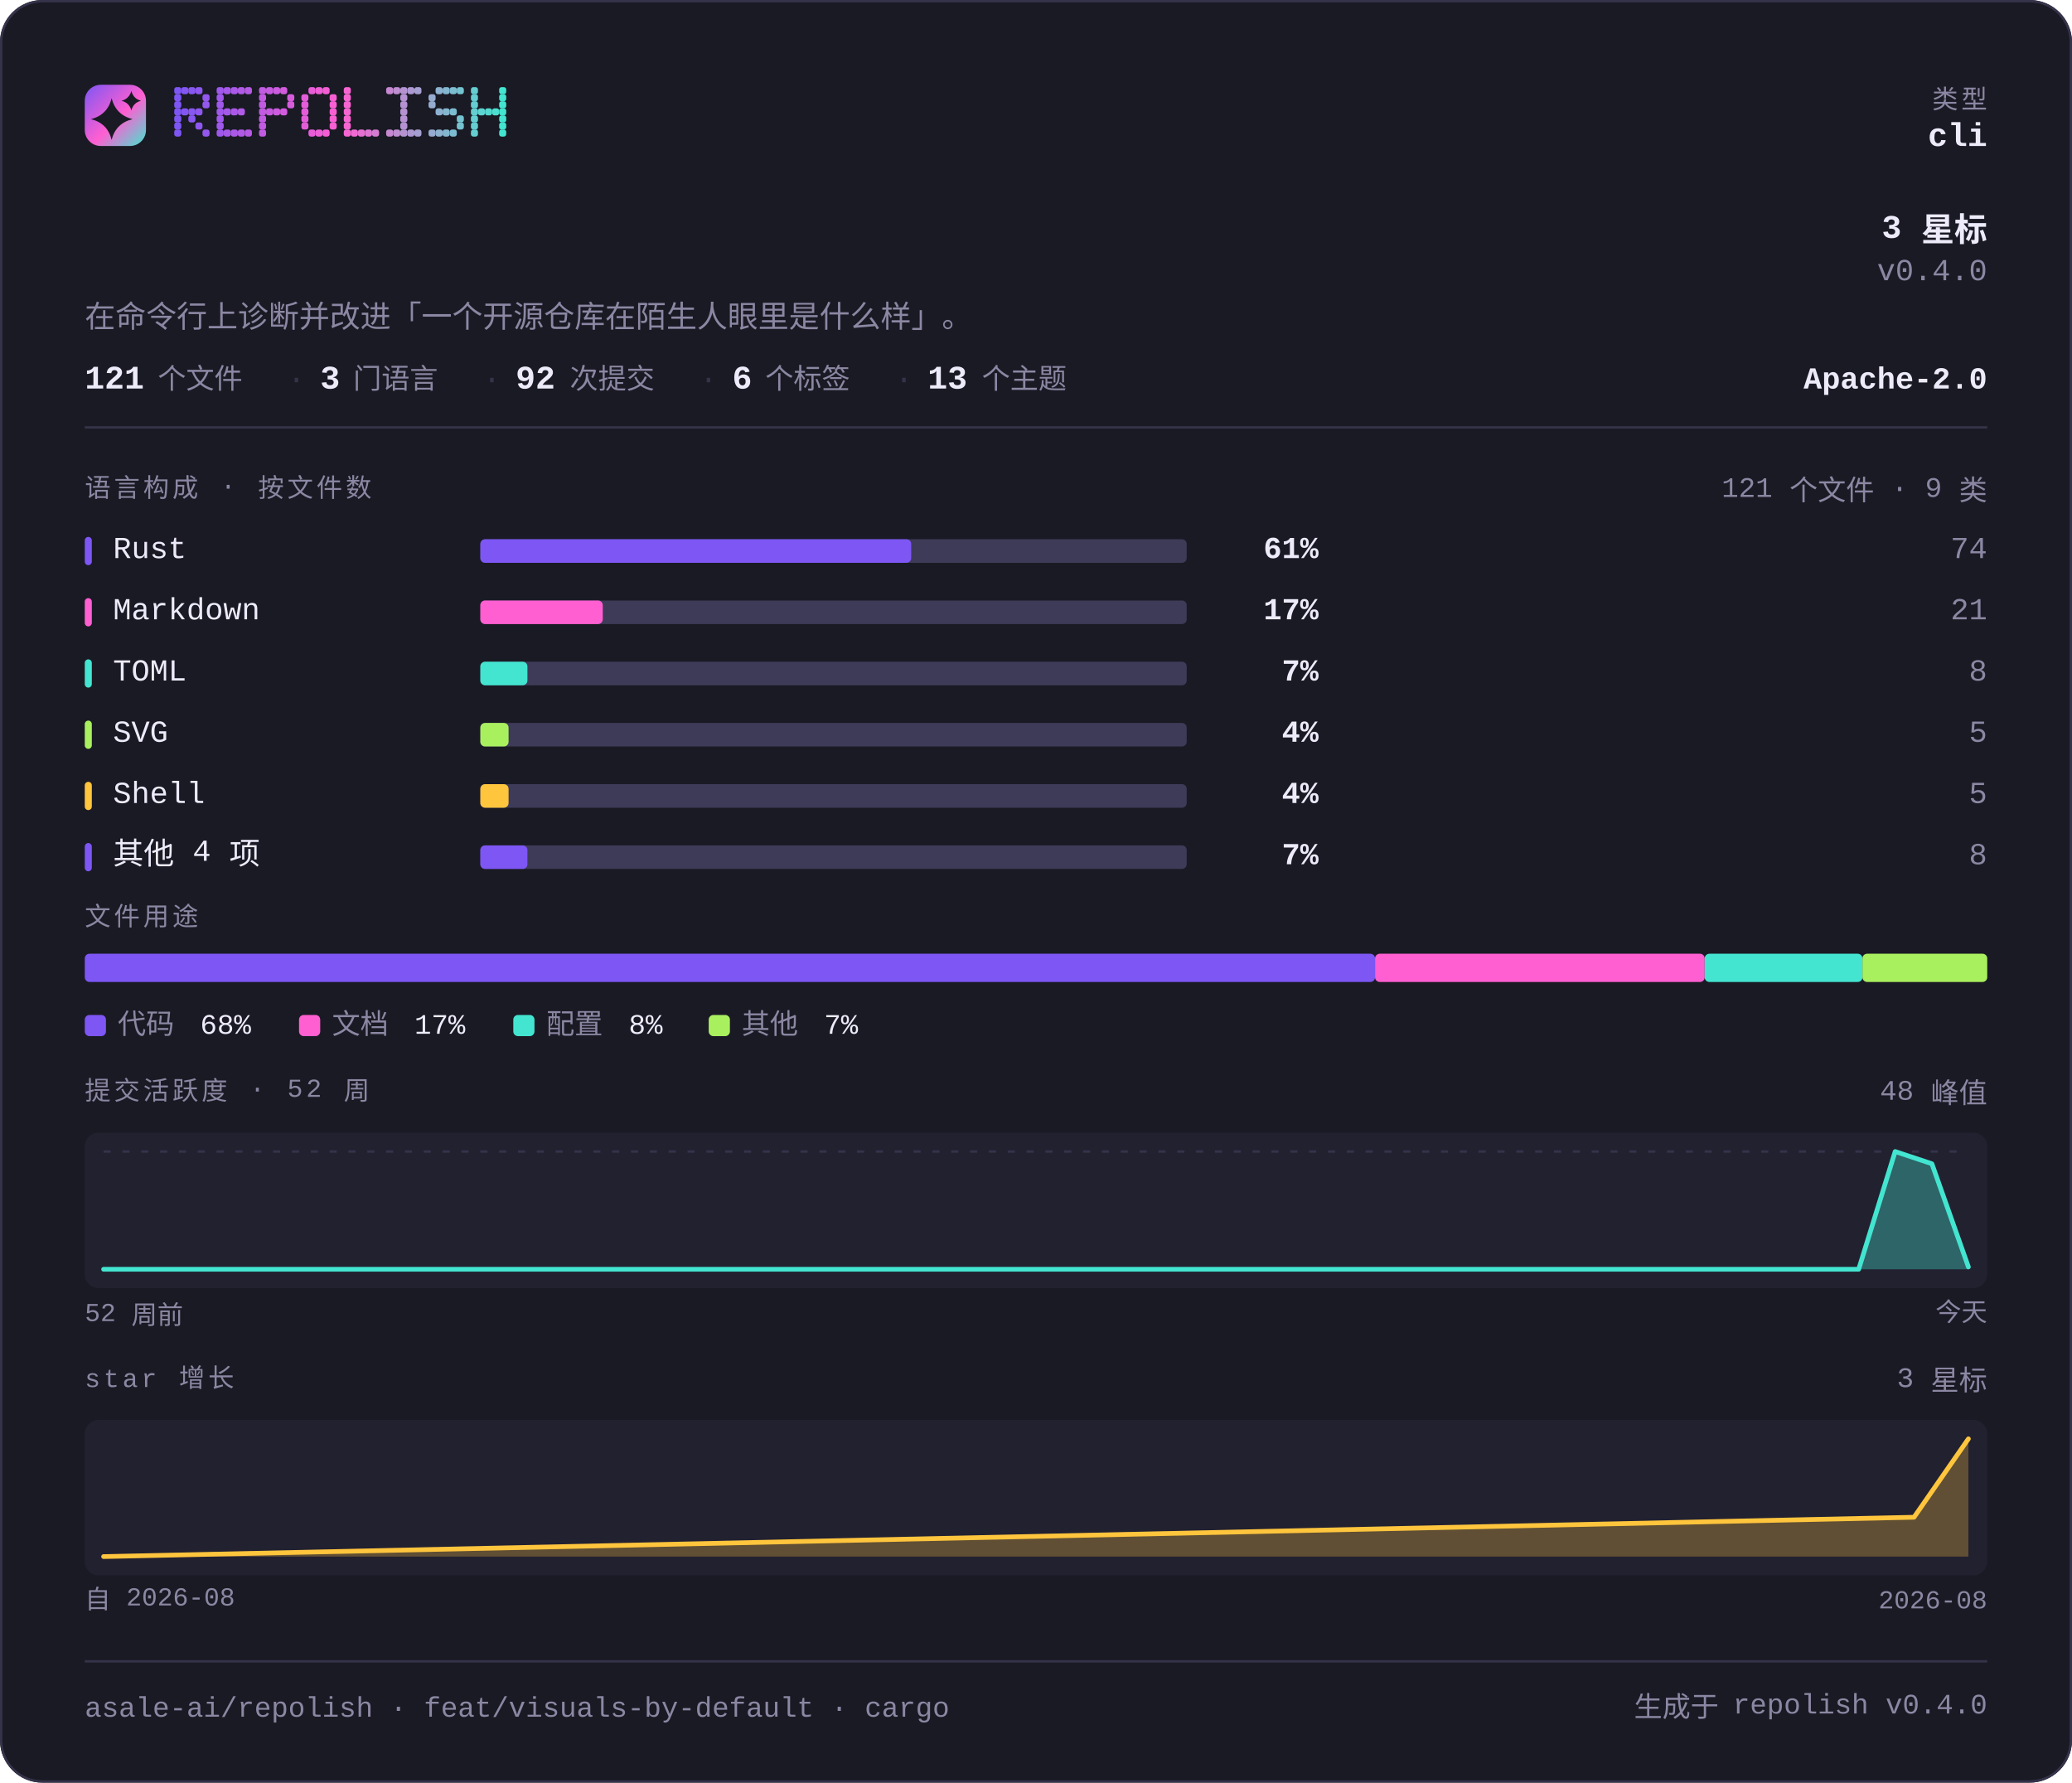
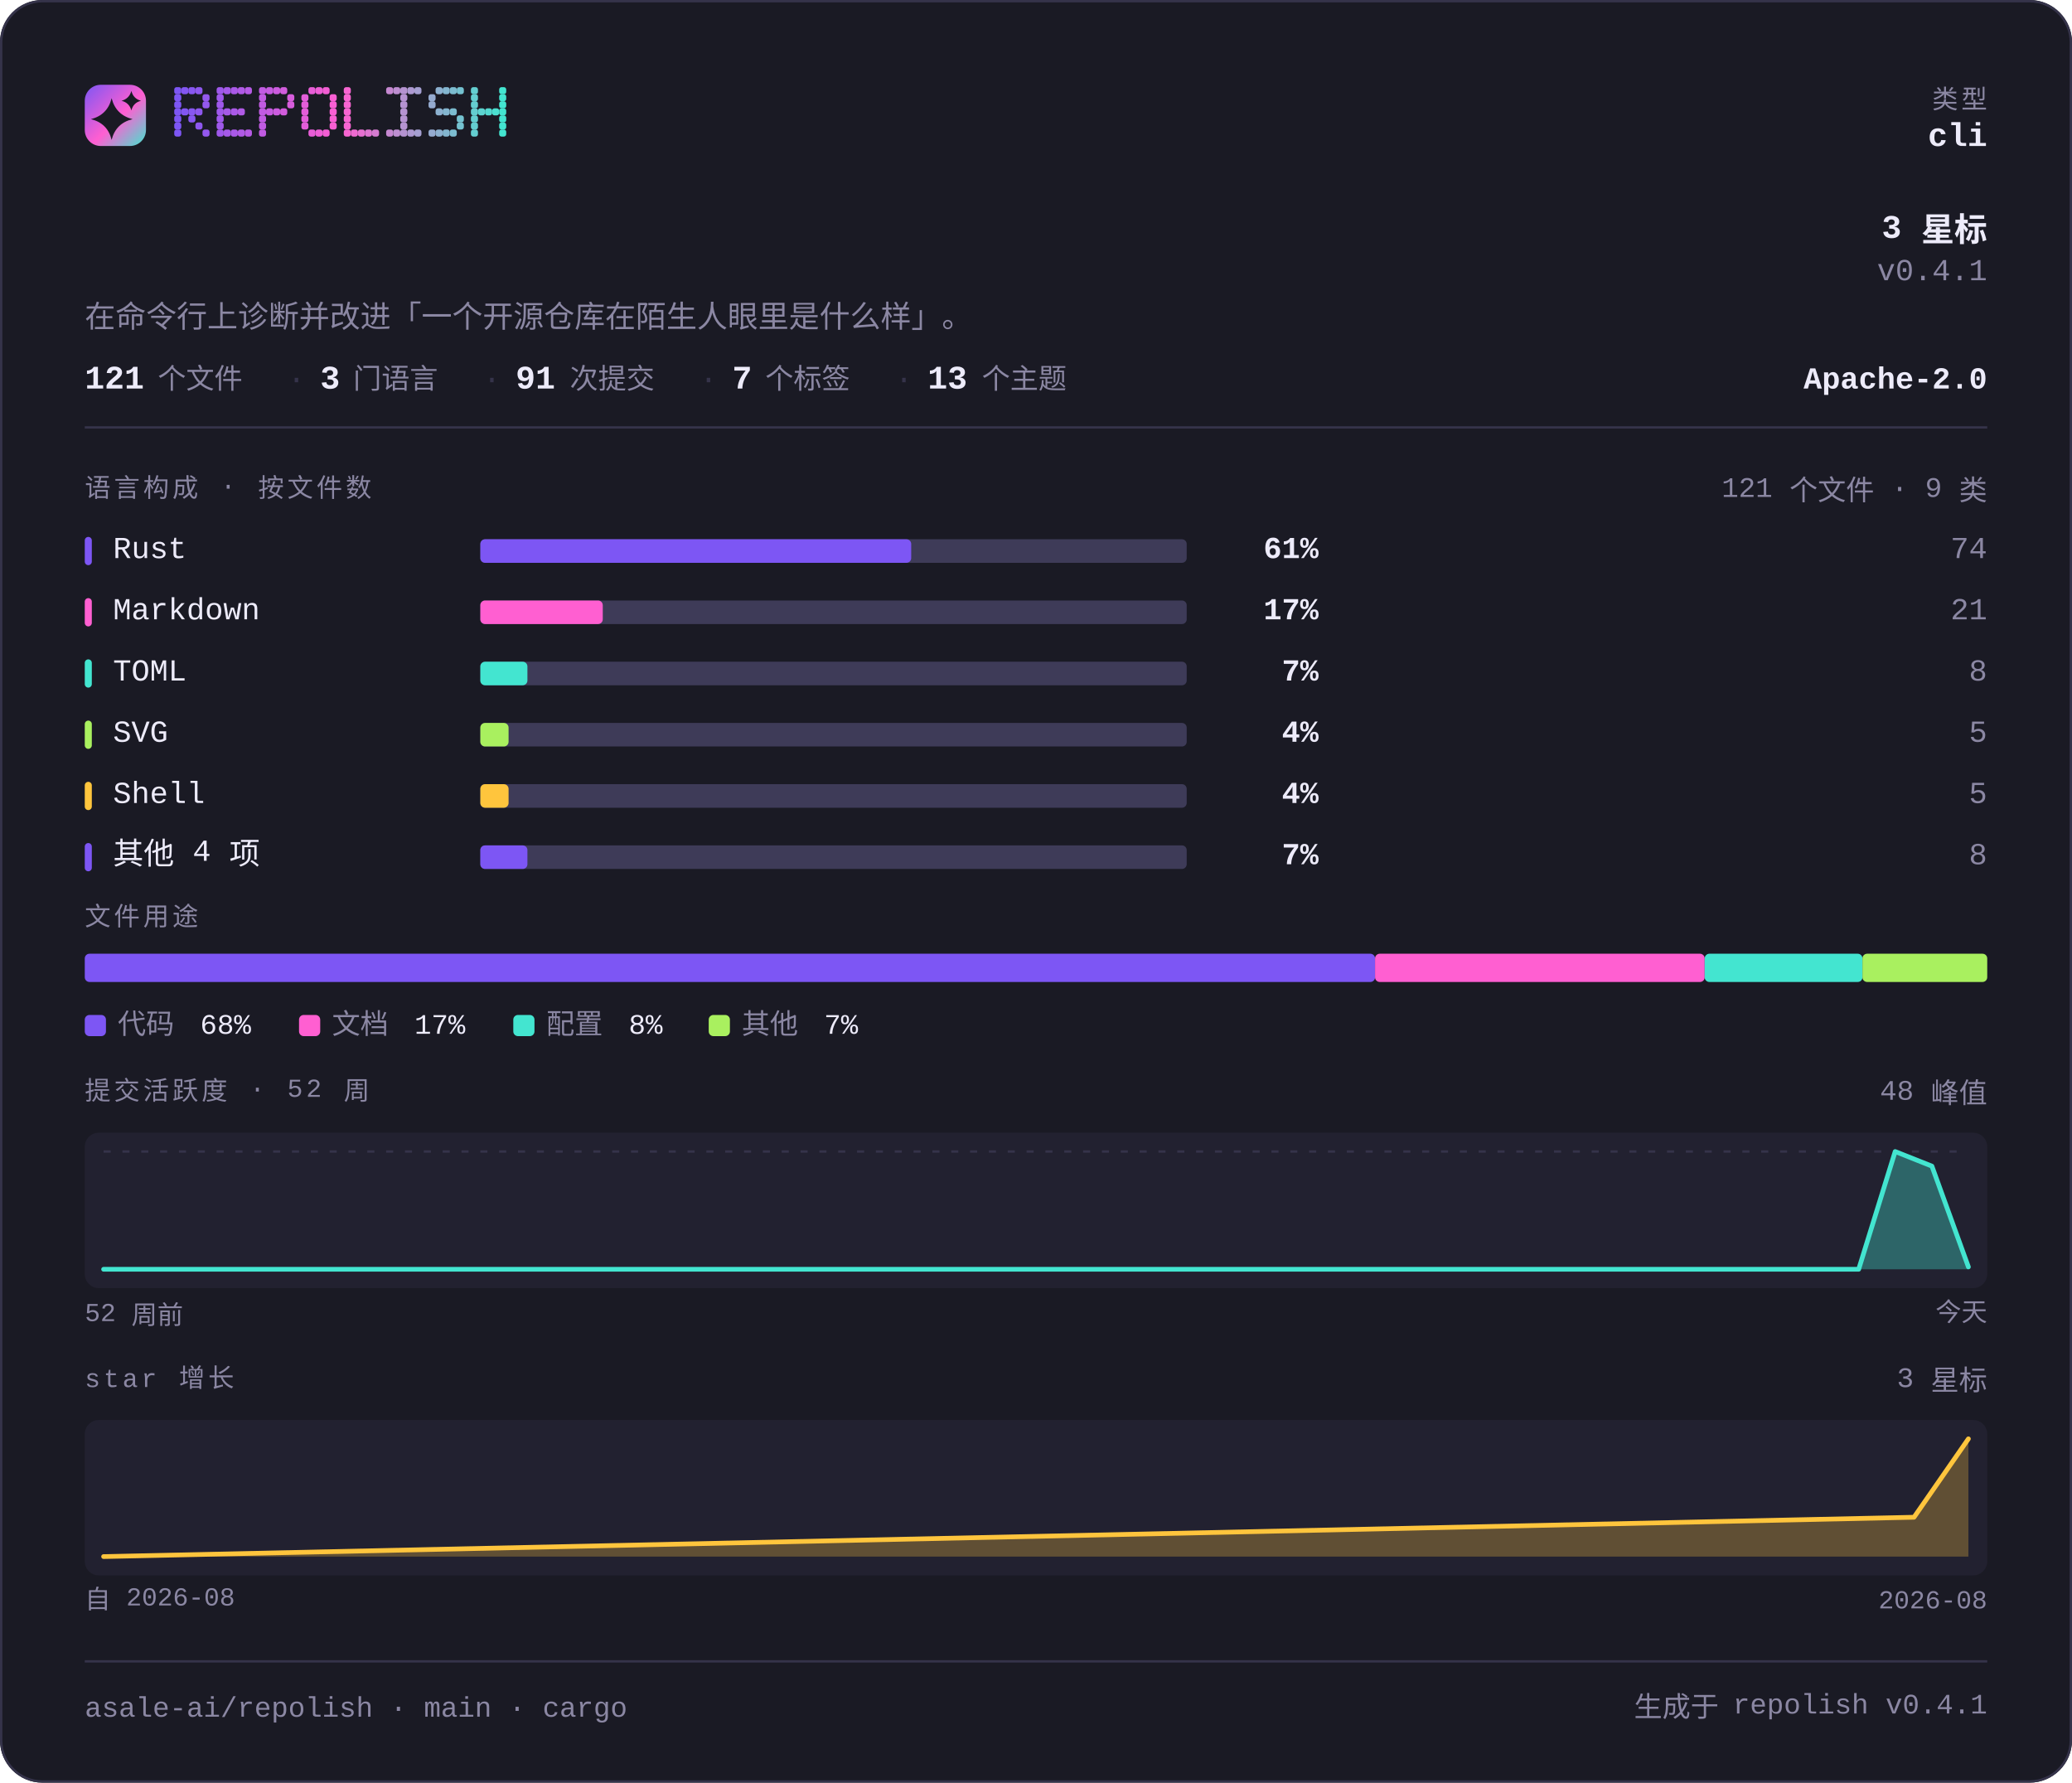
<svg xmlns="http://www.w3.org/2000/svg" width="880" height="757" viewBox="0 0 880 757" lang="zh-CN" role="img" aria-label="asale-ai/repolish — repository overview">
  <defs>
    <linearGradient id="brand" x1="0" y1="0" x2="1" y2="1">
      <stop offset="0" stop-color="#7d56f4" />
      <stop offset="0.55" stop-color="#ff5fd1" />
      <stop offset="1" stop-color="#43e5d0" />
    </linearGradient>
  </defs>
  <style>
    .t { font-family: ui-monospace, SFMono-Regular, "SF Mono", Menlo, Consolas, "Liberation Mono", "Noto Sans Mono CJK SC", "Noto Sans Mono CJK JP", "Microsoft YaHei", "Hiragino Sans", "Yu Gothic", monospace; }
  </style>
  <rect x="0" y="0" width="880" height="757" rx="18.0" fill="#1a1a24" />
  <rect x="0.5" y="0.5" width="879" height="756" rx="17.5" fill="none" stroke="#35334a" />
  <rect x="36" y="36" width="26" height="26" rx="6.8" fill="url(#brand)" />
  <path d="M47.4 41.7Q49.2 48.8 56.3 50.6Q49.2 52.3 47.4 59.4Q45.7 52.3 38.6 50.6Q45.7 48.8 47.4 41.7Z" fill="#1a1a24" />
  <path d="M55.8 38.6Q56.6 41.9 59.9 42.8Q56.6 43.6 55.8 46.9Q54.9 43.6 51.6 42.8Q54.9 41.9 55.8 38.6Z" fill="#1a1a24" />
  <g fill="#7d56f4">
    <rect x="74" y="37" width="3" height="3" rx="1" />
    <rect x="74" y="40" width="3" height="3" rx="1" />
    <rect x="74" y="43" width="3" height="3" rx="1" />
    <rect x="74" y="46" width="3" height="3" rx="1" />
    <rect x="74" y="49" width="3" height="3" rx="1" />
    <rect x="74" y="52" width="3" height="3" rx="1" />
    <rect x="74" y="55" width="3" height="3" rx="1" />
  </g>
  <g fill="#8356f2">
    <rect x="77" y="37" width="3" height="3" rx="1" />
    <rect x="77" y="46" width="3" height="3" rx="1" />
  </g>
  <g fill="#8857f1">
    <rect x="80" y="37" width="3" height="3" rx="1" />
    <rect x="80" y="46" width="3" height="3" rx="1" />
    <rect x="80" y="49" width="3" height="3" rx="1" />
  </g>
  <g fill="#8e57ef">
    <rect x="83" y="37" width="3" height="3" rx="1" />
    <rect x="83" y="46" width="3" height="3" rx="1" />
    <rect x="83" y="52" width="3" height="3" rx="1" />
  </g>
  <g fill="#9458ee">
    <rect x="86" y="40" width="3" height="3" rx="1" />
    <rect x="86" y="43" width="3" height="3" rx="1" />
    <rect x="86" y="55" width="3" height="3" rx="1" />
  </g>
  <g fill="#9f58eb">
    <rect x="92" y="37" width="3" height="3" rx="1" />
    <rect x="92" y="40" width="3" height="3" rx="1" />
    <rect x="92" y="43" width="3" height="3" rx="1" />
    <rect x="92" y="46" width="3" height="3" rx="1" />
    <rect x="92" y="49" width="3" height="3" rx="1" />
    <rect x="92" y="52" width="3" height="3" rx="1" />
    <rect x="92" y="55" width="3" height="3" rx="1" />
  </g>
  <g fill="#a559e9">
    <rect x="95" y="37" width="3" height="3" rx="1" />
    <rect x="95" y="46" width="3" height="3" rx="1" />
    <rect x="95" y="55" width="3" height="3" rx="1" />
  </g>
  <g fill="#aa59e8">
    <rect x="98" y="37" width="3" height="3" rx="1" />
    <rect x="98" y="46" width="3" height="3" rx="1" />
    <rect x="98" y="55" width="3" height="3" rx="1" />
  </g>
  <g fill="#b05ae6">
    <rect x="101" y="37" width="3" height="3" rx="1" />
    <rect x="101" y="46" width="3" height="3" rx="1" />
    <rect x="101" y="55" width="3" height="3" rx="1" />
  </g>
  <g fill="#b65ae5">
    <rect x="104" y="37" width="3" height="3" rx="1" />
    <rect x="104" y="55" width="3" height="3" rx="1" />
  </g>
  <g fill="#c15be2">
    <rect x="110" y="37" width="3" height="3" rx="1" />
    <rect x="110" y="40" width="3" height="3" rx="1" />
    <rect x="110" y="43" width="3" height="3" rx="1" />
    <rect x="110" y="46" width="3" height="3" rx="1" />
    <rect x="110" y="49" width="3" height="3" rx="1" />
    <rect x="110" y="52" width="3" height="3" rx="1" />
    <rect x="110" y="55" width="3" height="3" rx="1" />
  </g>
  <g fill="#c65be0">
    <rect x="113" y="37" width="3" height="3" rx="1" />
    <rect x="113" y="46" width="3" height="3" rx="1" />
  </g>
  <g fill="#cc5bdf">
    <rect x="116" y="37" width="3" height="3" rx="1" />
    <rect x="116" y="46" width="3" height="3" rx="1" />
  </g>
  <g fill="#d25cdd">
    <rect x="119" y="37" width="3" height="3" rx="1" />
    <rect x="119" y="46" width="3" height="3" rx="1" />
  </g>
  <g fill="#d75cdc">
    <rect x="122" y="40" width="3" height="3" rx="1" />
    <rect x="122" y="43" width="3" height="3" rx="1" />
  </g>
  <g fill="#e35dd9">
    <rect x="128" y="40" width="3" height="3" rx="1" />
    <rect x="128" y="43" width="3" height="3" rx="1" />
    <rect x="128" y="46" width="3" height="3" rx="1" />
    <rect x="128" y="49" width="3" height="3" rx="1" />
    <rect x="128" y="52" width="3" height="3" rx="1" />
  </g>
  <g fill="#e85dd7">
    <rect x="131" y="37" width="3" height="3" rx="1" />
    <rect x="131" y="55" width="3" height="3" rx="1" />
  </g>
  <g fill="#ee5ed6">
    <rect x="134" y="37" width="3" height="3" rx="1" />
    <rect x="134" y="55" width="3" height="3" rx="1" />
  </g>
  <g fill="#f45ed4">
    <rect x="137" y="37" width="3" height="3" rx="1" />
    <rect x="137" y="55" width="3" height="3" rx="1" />
  </g>
  <g fill="#f95fd3">
    <rect x="140" y="40" width="3" height="3" rx="1" />
    <rect x="140" y="43" width="3" height="3" rx="1" />
    <rect x="140" y="46" width="3" height="3" rx="1" />
    <rect x="140" y="49" width="3" height="3" rx="1" />
    <rect x="140" y="52" width="3" height="3" rx="1" />
  </g>
  <g fill="#f765d1">
    <rect x="146" y="37" width="3" height="3" rx="1" />
    <rect x="146" y="40" width="3" height="3" rx="1" />
    <rect x="146" y="43" width="3" height="3" rx="1" />
    <rect x="146" y="46" width="3" height="3" rx="1" />
    <rect x="146" y="49" width="3" height="3" rx="1" />
    <rect x="146" y="52" width="3" height="3" rx="1" />
    <rect x="146" y="55" width="3" height="3" rx="1" />
  </g>
  <g fill="#ef6bd1">
    <rect x="149" y="55" width="3" height="3" rx="1" />
  </g>
  <g fill="#e670d1">
    <rect x="152" y="55" width="3" height="3" rx="1" />
  </g>
  <g fill="#de76d1">
    <rect x="155" y="55" width="3" height="3" rx="1" />
  </g>
  <g fill="#d67cd1">
    <rect x="158" y="55" width="3" height="3" rx="1" />
  </g>
  <g fill="#c688d1">
    <rect x="164" y="37" width="3" height="3" rx="1" />
    <rect x="164" y="55" width="3" height="3" rx="1" />
  </g>
  <g fill="#be8ed1">
    <rect x="167" y="37" width="3" height="3" rx="1" />
    <rect x="167" y="55" width="3" height="3" rx="1" />
  </g>
  <g fill="#b593d1">
    <rect x="170" y="37" width="3" height="3" rx="1" />
    <rect x="170" y="40" width="3" height="3" rx="1" />
    <rect x="170" y="43" width="3" height="3" rx="1" />
    <rect x="170" y="46" width="3" height="3" rx="1" />
    <rect x="170" y="49" width="3" height="3" rx="1" />
    <rect x="170" y="52" width="3" height="3" rx="1" />
    <rect x="170" y="55" width="3" height="3" rx="1" />
  </g>
  <g fill="#ad99d1">
    <rect x="173" y="37" width="3" height="3" rx="1" />
    <rect x="173" y="55" width="3" height="3" rx="1" />
  </g>
  <g fill="#a59fd1">
    <rect x="176" y="37" width="3" height="3" rx="1" />
    <rect x="176" y="55" width="3" height="3" rx="1" />
  </g>
  <g fill="#95abd0">
    <rect x="182" y="40" width="3" height="3" rx="1" />
    <rect x="182" y="43" width="3" height="3" rx="1" />
    <rect x="182" y="55" width="3" height="3" rx="1" />
  </g>
  <g fill="#8db1d0">
    <rect x="185" y="37" width="3" height="3" rx="1" />
    <rect x="185" y="46" width="3" height="3" rx="1" />
    <rect x="185" y="55" width="3" height="3" rx="1" />
  </g>
  <g fill="#84b6d0">
    <rect x="188" y="37" width="3" height="3" rx="1" />
    <rect x="188" y="46" width="3" height="3" rx="1" />
    <rect x="188" y="55" width="3" height="3" rx="1" />
  </g>
  <g fill="#7cbcd0">
    <rect x="191" y="37" width="3" height="3" rx="1" />
    <rect x="191" y="46" width="3" height="3" rx="1" />
    <rect x="191" y="55" width="3" height="3" rx="1" />
  </g>
  <g fill="#74c2d0">
    <rect x="194" y="37" width="3" height="3" rx="1" />
    <rect x="194" y="49" width="3" height="3" rx="1" />
    <rect x="194" y="52" width="3" height="3" rx="1" />
  </g>
  <g fill="#64ced0">
    <rect x="200" y="37" width="3" height="3" rx="1" />
    <rect x="200" y="40" width="3" height="3" rx="1" />
    <rect x="200" y="43" width="3" height="3" rx="1" />
    <rect x="200" y="46" width="3" height="3" rx="1" />
    <rect x="200" y="49" width="3" height="3" rx="1" />
    <rect x="200" y="52" width="3" height="3" rx="1" />
    <rect x="200" y="55" width="3" height="3" rx="1" />
  </g>
  <g fill="#5cd4d0">
    <rect x="203" y="46" width="3" height="3" rx="1" />
  </g>
  <g fill="#53d9d0">
    <rect x="206" y="46" width="3" height="3" rx="1" />
  </g>
  <g fill="#4bdfd0">
    <rect x="209" y="46" width="3" height="3" rx="1" />
  </g>
  <g fill="#43e5d0">
    <rect x="212" y="37" width="3" height="3" rx="1" />
    <rect x="212" y="40" width="3" height="3" rx="1" />
    <rect x="212" y="43" width="3" height="3" rx="1" />
    <rect x="212" y="46" width="3" height="3" rx="1" />
    <rect x="212" y="49" width="3" height="3" rx="1" />
    <rect x="212" y="52" width="3" height="3" rx="1" />
    <rect x="212" y="55" width="3" height="3" rx="1" />
  </g>
  <text class="t" x="844" y="46" font-size="11" fill="#8b87a3" text-anchor="end" letter-spacing="1.4">类型</text>
  <text class="t" x="844" y="62" font-size="14" fill="#edebfa" text-anchor="end" font-weight="700">cli</text>
  <text class="t" x="844" y="101" font-size="14" fill="#edebfa" text-anchor="end" font-weight="700">3 星标</text>
-   <text class="t" x="844" y="119" font-size="13" fill="#8b87a3" text-anchor="end">v0.4.0</text>
+   <text class="t" x="844" y="119" font-size="13" fill="#8b87a3" text-anchor="end">v0.4.1</text>
  <text class="t" x="36" y="139" font-size="13" fill="#8b87a3" text-anchor="start">在命令行上诊断并改进「一个开源仓库在陌生人眼里是什么样」。</text>
  <text class="t" x="36" y="165" font-size="14" fill="#edebfa" text-anchor="start" font-weight="700">121</text>
  <text class="t" x="67" y="165" font-size="12" fill="#8b87a3" text-anchor="start">个文件</text>
  <text class="t" x="122" y="165" font-size="13" fill="#35334a" text-anchor="start">·</text>
  <text class="t" x="136" y="165" font-size="14" fill="#edebfa" text-anchor="start" font-weight="700">3</text>
  <text class="t" x="150" y="165" font-size="12" fill="#8b87a3" text-anchor="start">门语言</text>
  <text class="t" x="205" y="165" font-size="13" fill="#35334a" text-anchor="start">·</text>
-   <text class="t" x="219" y="165" font-size="14" fill="#edebfa" text-anchor="start" font-weight="700">92</text>
+   <text class="t" x="219" y="165" font-size="14" fill="#edebfa" text-anchor="start" font-weight="700">91</text>
  <text class="t" x="242" y="165" font-size="12" fill="#8b87a3" text-anchor="start">次提交</text>
  <text class="t" x="297" y="165" font-size="13" fill="#35334a" text-anchor="start">·</text>
-   <text class="t" x="311" y="165" font-size="14" fill="#edebfa" text-anchor="start" font-weight="700">6</text>
+   <text class="t" x="311" y="165" font-size="14" fill="#edebfa" text-anchor="start" font-weight="700">7</text>
  <text class="t" x="325" y="165" font-size="12" fill="#8b87a3" text-anchor="start">个标签</text>
  <text class="t" x="380" y="165" font-size="13" fill="#35334a" text-anchor="start">·</text>
  <text class="t" x="394" y="165" font-size="14" fill="#edebfa" text-anchor="start" font-weight="700">13</text>
  <text class="t" x="417" y="165" font-size="12" fill="#8b87a3" text-anchor="start">个主题</text>
  <text class="t" x="844" y="165" font-size="13" fill="#edebfa" text-anchor="end" font-weight="700">Apache-2.0</text>
  <rect x="36" y="181" width="808" height="1" fill="#35334a" />
  <text class="t" x="36" y="211" font-size="11" fill="#8b87a3" text-anchor="start" letter-spacing="1.4">语言构成 · 按文件数</text>
  <text class="t" x="844" y="211" font-size="12" fill="#8b87a3" text-anchor="end">121 个文件 · 9 类</text>
  <rect x="36" y="228" width="3" height="12" rx="1.5" fill="#7d56f4" />
  <text class="t" x="48" y="237" font-size="13" fill="#edebfa" text-anchor="start">Rust</text>
  <rect x="204" y="229" width="300" height="10" rx="2.0" fill="#3e3b58" />
  <rect x="204" y="229" width="183" height="10" rx="2.0" fill="#7d56f4" />
  <text class="t" x="560" y="237" font-size="13" fill="#edebfa" text-anchor="end" font-weight="700">61%</text>
  <text class="t" x="844" y="237" font-size="13" fill="#8b87a3" text-anchor="end">74</text>
  <rect x="36" y="254" width="3" height="12" rx="1.5" fill="#ff5fd1" />
  <text class="t" x="48" y="263" font-size="13" fill="#edebfa" text-anchor="start">Markdown</text>
  <rect x="204" y="255" width="300" height="10" rx="2.0" fill="#3e3b58" />
  <rect x="204" y="255" width="52" height="10" rx="2.0" fill="#ff5fd1" />
  <text class="t" x="560" y="263" font-size="13" fill="#edebfa" text-anchor="end" font-weight="700">17%</text>
  <text class="t" x="844" y="263" font-size="13" fill="#8b87a3" text-anchor="end">21</text>
  <rect x="36" y="280" width="3" height="12" rx="1.5" fill="#43e5d0" />
  <text class="t" x="48" y="289" font-size="13" fill="#edebfa" text-anchor="start">TOML</text>
  <rect x="204" y="281" width="300" height="10" rx="2.0" fill="#3e3b58" />
  <rect x="204" y="281" width="20" height="10" rx="2.0" fill="#43e5d0" />
  <text class="t" x="560" y="289" font-size="13" fill="#edebfa" text-anchor="end" font-weight="700">7%</text>
  <text class="t" x="844" y="289" font-size="13" fill="#8b87a3" text-anchor="end">8</text>
  <rect x="36" y="306" width="3" height="12" rx="1.5" fill="#a9f05f" />
  <text class="t" x="48" y="315" font-size="13" fill="#edebfa" text-anchor="start">SVG</text>
  <rect x="204" y="307" width="300" height="10" rx="2.0" fill="#3e3b58" />
  <rect x="204" y="307" width="12" height="10" rx="2.0" fill="#a9f05f" />
  <text class="t" x="560" y="315" font-size="13" fill="#edebfa" text-anchor="end" font-weight="700">4%</text>
  <text class="t" x="844" y="315" font-size="13" fill="#8b87a3" text-anchor="end">5</text>
  <rect x="36" y="332" width="3" height="12" rx="1.5" fill="#ffc53d" />
  <text class="t" x="48" y="341" font-size="13" fill="#edebfa" text-anchor="start">Shell</text>
  <rect x="204" y="333" width="300" height="10" rx="2.0" fill="#3e3b58" />
  <rect x="204" y="333" width="12" height="10" rx="2.0" fill="#ffc53d" />
  <text class="t" x="560" y="341" font-size="13" fill="#edebfa" text-anchor="end" font-weight="700">4%</text>
  <text class="t" x="844" y="341" font-size="13" fill="#8b87a3" text-anchor="end">5</text>
  <rect x="36" y="358" width="3" height="12" rx="1.5" fill="#7d56f4" />
  <text class="t" x="48" y="367" font-size="13" fill="#edebfa" text-anchor="start">其他 4 项</text>
  <rect x="204" y="359" width="300" height="10" rx="2.0" fill="#3e3b58" />
  <rect x="204" y="359" width="20" height="10" rx="2.0" fill="#7d56f4" />
  <text class="t" x="560" y="367" font-size="13" fill="#edebfa" text-anchor="end" font-weight="700">7%</text>
  <text class="t" x="844" y="367" font-size="13" fill="#8b87a3" text-anchor="end">8</text>
  <text class="t" x="36" y="393" font-size="11" fill="#8b87a3" text-anchor="start" letter-spacing="1.4">文件用途</text>
  <rect x="36" y="405" width="548" height="12" rx="2.0" fill="#7d56f4" />
  <rect x="584" y="405" width="140" height="12" rx="2.0" fill="#ff5fd1" />
  <rect x="724" y="405" width="67" height="12" rx="2.0" fill="#43e5d0" />
  <rect x="791" y="405" width="53" height="12" rx="2.0" fill="#a9f05f" />
  <rect x="36" y="431" width="9" height="9" rx="2.0" fill="#7d56f4" />
  <text class="t" x="50" y="439" font-size="12" fill="#8b87a3" text-anchor="start">代码</text>
  <text class="t" x="85" y="439" font-size="12" fill="#edebfa" text-anchor="start">68%</text>
  <rect x="127" y="431" width="9" height="9" rx="2.0" fill="#ff5fd1" />
  <text class="t" x="141" y="439" font-size="12" fill="#8b87a3" text-anchor="start">文档</text>
  <text class="t" x="176" y="439" font-size="12" fill="#edebfa" text-anchor="start">17%</text>
  <rect x="218" y="431" width="9" height="9" rx="2.0" fill="#43e5d0" />
  <text class="t" x="232" y="439" font-size="12" fill="#8b87a3" text-anchor="start">配置</text>
  <text class="t" x="267" y="439" font-size="12" fill="#edebfa" text-anchor="start">8%</text>
  <rect x="301" y="431" width="9" height="9" rx="2.0" fill="#a9f05f" />
  <text class="t" x="315" y="439" font-size="12" fill="#8b87a3" text-anchor="start">其他</text>
  <text class="t" x="350" y="439" font-size="12" fill="#edebfa" text-anchor="start">7%</text>
  <text class="t" x="36" y="467" font-size="11" fill="#8b87a3" text-anchor="start" letter-spacing="1.4">提交活跃度 · 52 周</text>
  <text class="t" x="844" y="467" font-size="12" fill="#8b87a3" text-anchor="end">48 峰值</text>
  <rect x="36" y="481" width="808" height="66" rx="6.0" fill="#222130" />
  <line x1="44" y1="489" x2="836" y2="489" stroke="#35334a" stroke-width="1" stroke-dasharray="3 5" />
-   <path d="M44.0 539.0 L59.5 539.0 L75.1 539.0 L90.6 539.0 L106.1 539.0 L121.6 539.0 L137.2 539.0 L152.7 539.0 L168.2 539.0 L183.8 539.0 L199.3 539.0 L214.8 539.0 L230.4 539.0 L245.9 539.0 L261.4 539.0 L276.9 539.0 L292.5 539.0 L308.0 539.0 L323.5 539.0 L339.1 539.0 L354.6 539.0 L370.1 539.0 L385.6 539.0 L401.2 539.0 L416.7 539.0 L432.2 539.0 L447.8 539.0 L463.3 539.0 L478.8 539.0 L494.4 539.0 L509.9 539.0 L525.4 539.0 L540.9 539.0 L556.5 539.0 L572.0 539.0 L587.5 539.0 L603.1 539.0 L618.6 539.0 L634.1 539.0 L649.6 539.0 L665.2 539.0 L680.7 539.0 L696.2 539.0 L711.8 539.0 L727.3 539.0 L742.8 539.0 L758.4 539.0 L773.9 539.0 L789.4 539.0 L804.9 489.0 L820.5 494.2 L836.0 538.0 L836.0 539 L44 539 Z" fill="#43e5d0" fill-opacity="0.35" />
-   <path d="M44.0 539.0 L59.5 539.0 L75.1 539.0 L90.6 539.0 L106.1 539.0 L121.6 539.0 L137.2 539.0 L152.7 539.0 L168.2 539.0 L183.8 539.0 L199.3 539.0 L214.8 539.0 L230.4 539.0 L245.9 539.0 L261.4 539.0 L276.9 539.0 L292.5 539.0 L308.0 539.0 L323.5 539.0 L339.1 539.0 L354.6 539.0 L370.1 539.0 L385.6 539.0 L401.2 539.0 L416.7 539.0 L432.2 539.0 L447.8 539.0 L463.3 539.0 L478.8 539.0 L494.4 539.0 L509.9 539.0 L525.4 539.0 L540.9 539.0 L556.5 539.0 L572.0 539.0 L587.5 539.0 L603.1 539.0 L618.6 539.0 L634.1 539.0 L649.6 539.0 L665.2 539.0 L680.7 539.0 L696.2 539.0 L711.8 539.0 L727.3 539.0 L742.8 539.0 L758.4 539.0 L773.9 539.0 L789.4 539.0 L804.9 489.0 L820.5 494.2 L836.0 538.0" fill="none" stroke="#43e5d0" stroke-width="2" stroke-linejoin="round" stroke-linecap="round" />
+   <path d="M44.0 539.0 L59.5 539.0 L75.1 539.0 L90.6 539.0 L106.1 539.0 L121.6 539.0 L137.2 539.0 L152.7 539.0 L168.2 539.0 L183.8 539.0 L199.3 539.0 L214.8 539.0 L230.4 539.0 L245.9 539.0 L261.4 539.0 L276.9 539.0 L292.5 539.0 L308.0 539.0 L323.5 539.0 L339.1 539.0 L354.6 539.0 L370.1 539.0 L385.6 539.0 L401.2 539.0 L416.7 539.0 L432.2 539.0 L447.8 539.0 L463.3 539.0 L478.8 539.0 L494.4 539.0 L509.9 539.0 L525.4 539.0 L540.9 539.0 L556.5 539.0 L572.0 539.0 L587.5 539.0 L603.1 539.0 L618.6 539.0 L634.1 539.0 L649.6 539.0 L665.2 539.0 L680.7 539.0 L696.2 539.0 L711.8 539.0 L727.3 539.0 L742.8 539.0 L758.4 539.0 L773.9 539.0 L789.4 539.0 L804.9 489.0 L820.5 495.2 L836.0 538.0 L836.0 539 L44 539 Z" fill="#43e5d0" fill-opacity="0.35" />
+   <path d="M44.0 539.0 L59.5 539.0 L75.1 539.0 L90.6 539.0 L106.1 539.0 L121.6 539.0 L137.2 539.0 L152.7 539.0 L168.2 539.0 L183.8 539.0 L199.3 539.0 L214.8 539.0 L230.4 539.0 L245.9 539.0 L261.4 539.0 L276.9 539.0 L292.5 539.0 L308.0 539.0 L323.5 539.0 L339.1 539.0 L354.6 539.0 L370.1 539.0 L385.6 539.0 L401.2 539.0 L416.7 539.0 L432.2 539.0 L447.8 539.0 L463.3 539.0 L478.8 539.0 L494.4 539.0 L509.9 539.0 L525.4 539.0 L540.9 539.0 L556.5 539.0 L572.0 539.0 L587.5 539.0 L603.1 539.0 L618.6 539.0 L634.1 539.0 L649.6 539.0 L665.2 539.0 L680.7 539.0 L696.2 539.0 L711.8 539.0 L727.3 539.0 L742.8 539.0 L758.4 539.0 L773.9 539.0 L789.4 539.0 L804.9 489.0 L820.5 495.2 L836.0 538.0" fill="none" stroke="#43e5d0" stroke-width="2" stroke-linejoin="round" stroke-linecap="round" />
  <text class="t" x="36" y="561" font-size="11" fill="#8b87a3" text-anchor="start">52 周前</text>
  <text class="t" x="844" y="561" font-size="11" fill="#8b87a3" text-anchor="end">今天</text>
  <text class="t" x="36" y="589" font-size="11" fill="#8b87a3" text-anchor="start" letter-spacing="1.4">star 增长</text>
  <text class="t" x="844" y="589" font-size="12" fill="#8b87a3" text-anchor="end">3 星标</text>
  <rect x="36" y="603" width="808" height="66" rx="6.0" fill="#222130" />
  <path d="M44.0 661.0 L812.9 644.3 L836.0 611.0 L836.0 661 L44.0 661 Z" fill="#ffc53d" fill-opacity="0.28" />
  <path d="M44.0 661.0 L812.9 644.3 L836.0 611.0" fill="none" stroke="#ffc53d" stroke-width="2" stroke-linejoin="round" stroke-linecap="round" />
  <text class="t" x="36" y="683" font-size="11" fill="#8b87a3" text-anchor="start">自 2026-08</text>
  <text class="t" x="844" y="683" font-size="11" fill="#8b87a3" text-anchor="end">2026-08</text>
  <rect x="36" y="705" width="808" height="1" fill="#35334a" />
-   <text class="t" x="36" y="729" font-size="12" fill="#8b87a3" text-anchor="start">asale-ai/repolish · feat/visuals-by-default · cargo</text>
-   <text class="t" x="844" y="729" font-size="12" fill="#8b87a3" text-anchor="end">生成于 repolish v0.4.0</text>
+   <text class="t" x="36" y="729" font-size="12" fill="#8b87a3" text-anchor="start">asale-ai/repolish · main · cargo</text>
+   <text class="t" x="844" y="729" font-size="12" fill="#8b87a3" text-anchor="end">生成于 repolish v0.4.1</text>
</svg>
